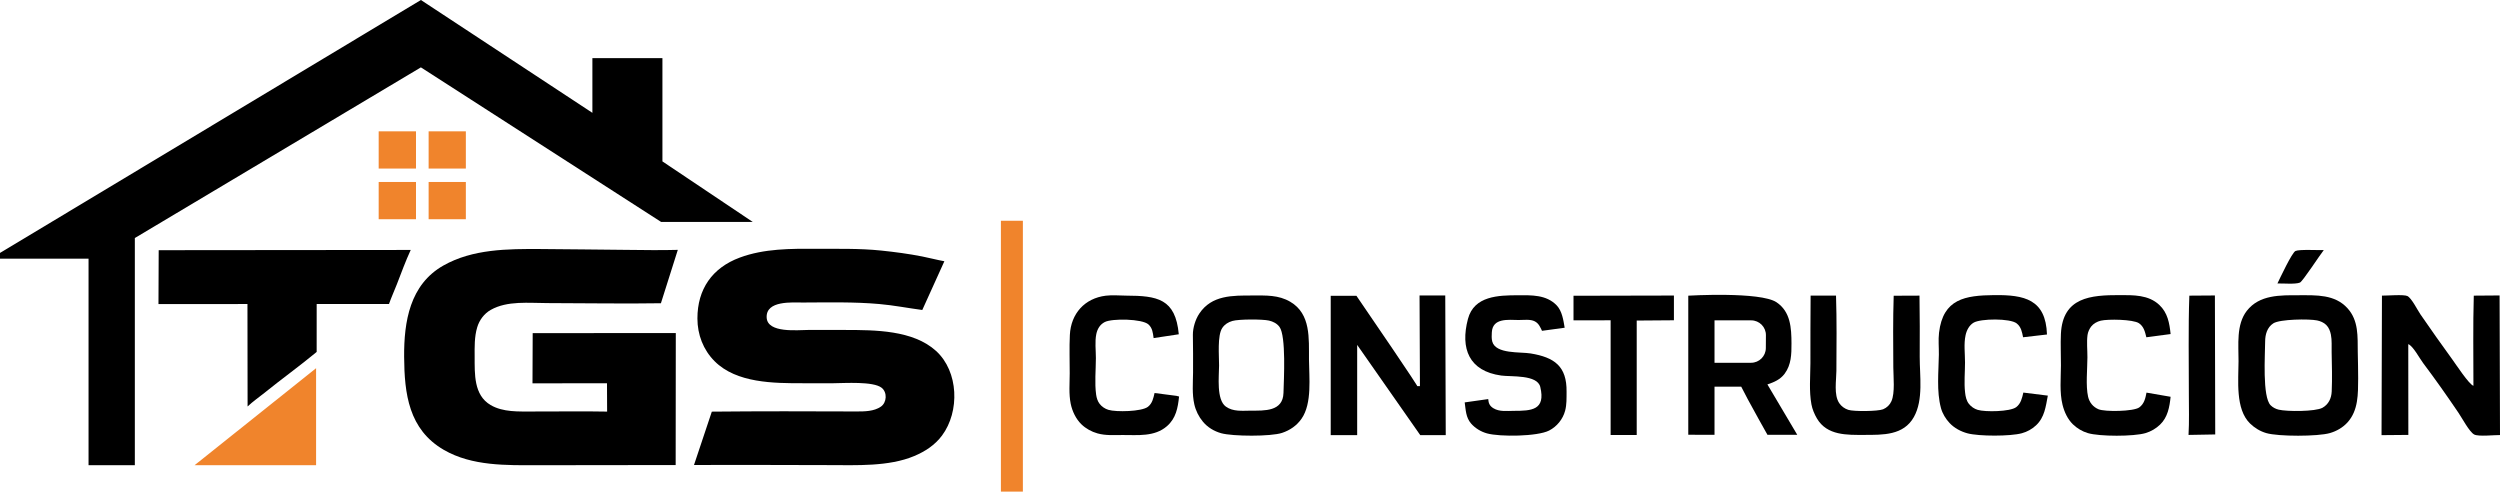
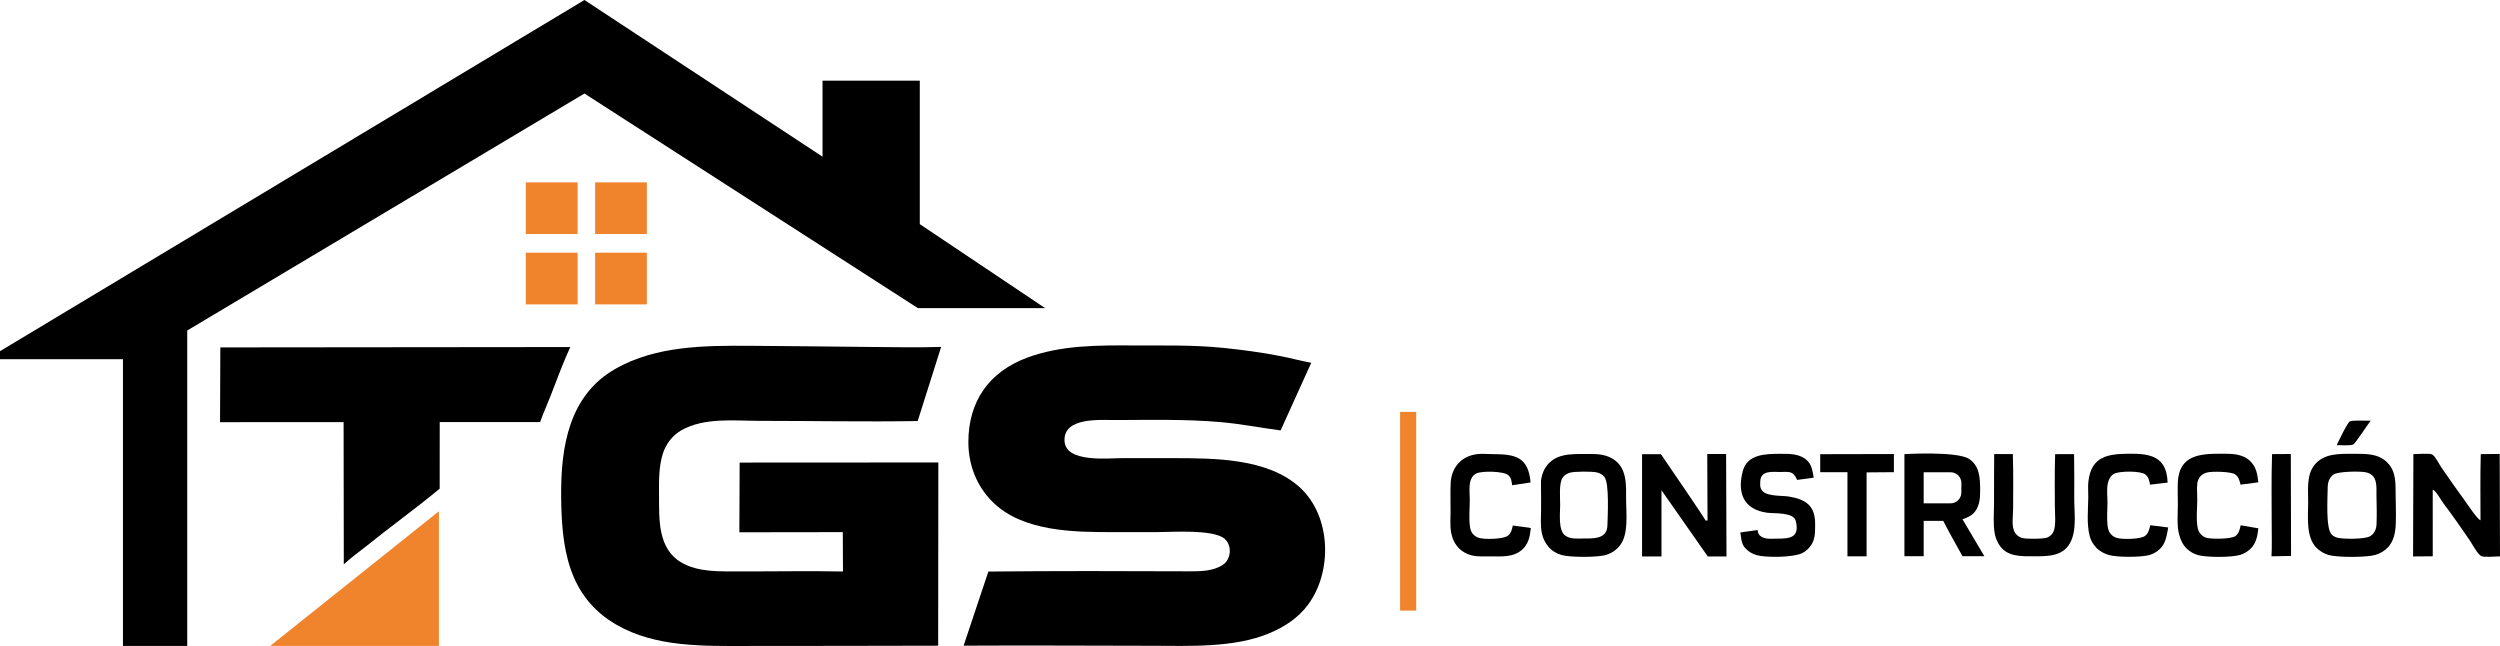
- <svg xmlns="http://www.w3.org/2000/svg" viewBox="0 0 1142.32 224.63">
+ <svg xmlns="http://www.w3.org/2000/svg" viewBox="0 0 1556.89 402.3">
  <g id="Layer_1" data-name="Layer 1">
    <g id="Image_Trace" data-name="Image Trace">
-       <path d="M1061.81 114.25 C1060.15 116.3 1052.17 128.57 1050.92 129.11 C1048.88 129.99 1042.93 129.43 1040.62 129.53 C1041.69 127.33 1047.25 115.4 1048.88 114.68 C1050.73 113.86 1059.33 114.39 1061.81 114.25 Z" fill="#000000" />
-       <path d="M545.06 153.02 C545.03 149.81 546.21 145.97 547.98 143.31 C553.66 134.76 563.23 135.03 572.43 135.02 C578.45 135.01 584.18 134.72 589.58 137.9 C599.04 143.46 598.04 154.73 598.11 164.2 C598.16 172.43 599.6 184.3 594.72 191.31 C592.53 194.47 589.44 196.59 585.81 197.8 C580.65 199.51 563.25 199.43 557.98 197.95 C554.75 197.04 551.82 195.29 549.66 192.7 C547.74 190.4 546.37 187.65 545.71 184.72 C544.65 180.06 545.09 175 545.14 170.26 C545.19 164.52 545.14 158.76 545.06 153.02 Z M557.03 167.02 C557 171.98 555.75 182.64 560.13 185.79 C563.46 188.18 567.61 187.66 571.49 187.64 C577.66 187.61 586.22 188.14 586.46 179.53 C586.62 173.55 587.72 153.56 584.63 149.36 C583.48 147.8 581.7 146.91 579.83 146.48 C576.86 145.8 565.99 145.81 563.12 146.65 C561.2 147.22 559.66 148.15 558.51 149.82 C556.17 153.25 557.05 162.67 557.03 167.02 Z" fill="#000000" />
-       <path d="M680.01 182.35 C680.15 184.27 680.68 185.49 682.38 186.54 C685.13 188.22 688.58 187.74 691.66 187.73 C699.7 187.72 706.34 187.47 703.8 176.81 C702.43 171.08 690.53 172.23 685.95 171.6 C671.22 169.55 667.18 159.28 670.74 145.76 C673.53 135.16 684.75 134.94 693.52 134.91 C699.8 134.89 706.56 134.6 711.3 139.54 C713.78 142.14 714.37 146.37 714.94 149.75 L704.59 151.16 C703.75 149.41 703.09 147.78 701.3 146.84 C699.26 145.75 696.14 146.24 693.9 146.22 C689.13 146.16 682.03 145.2 681.66 151.82 C681.59 153.17 681.49 154.72 681.85 156.04 C683.42 161.87 694.67 160.71 699.4 161.5 C710.25 163.29 715.96 167.34 715.81 179 C715.78 181.95 715.91 184.8 715.15 187.67 C714.14 191.52 711.38 194.92 707.83 196.73 C702.45 199.48 685.37 199.65 679.49 198.04 C676.71 197.28 674.05 195.68 672.16 193.5 C669.77 190.73 669.75 187.32 669.26 183.87 Z" fill="#000000" />
-       <path d="M935.32 152.84 L924.4 154.1 C923.91 151.67 923.53 149.4 921.48 147.77 C918.52 145.4 905.01 145.52 901.79 147.44 C899.79 148.62 898.61 150.92 898.13 153.15 C897.26 157.09 897.88 161.62 897.87 165.64 C897.87 170.16 897.38 174.9 897.91 179.39 C898.11 181.17 898.49 183.06 899.62 184.5 C900.64 185.81 902.08 186.8 903.67 187.28 C907.06 188.31 918.49 188.15 921.27 186.03 C923.41 184.4 923.95 181.85 924.52 179.38 L935.71 180.77 C934.76 185.73 934.25 190.71 930.31 194.36 C928.45 196.09 926.29 197.29 923.84 197.96 C918.61 199.4 904.21 199.4 898.97 197.99 C895.96 197.18 892.98 195.59 890.84 193.31 C889.05 191.41 887.56 188.98 886.88 186.45 C884.81 178.8 885.81 169.86 885.92 162.01 C885.96 158.73 885.61 155.27 886 152.01 C887.84 136.5 897.95 134.98 911.26 134.84 C924.95 134.7 934.79 136.74 935.32 152.84 Z" fill="#000000" />
-       <path d="M991.81 152.64 L980.73 154.11 C980.12 151.64 979.59 149.21 977.35 147.69 C974.68 145.9 963.11 145.74 959.88 146.53 C958.22 146.94 956.57 147.84 955.5 149.21 C954.69 150.26 954.03 151.73 953.85 153.05 C953.41 156.37 953.82 159.96 953.8 163.3 C953.78 168.55 952.97 176.34 954.11 181.29 C954.71 183.89 956.37 185.94 958.84 186.99 C961.79 188.24 974.87 188.03 977.47 186.17 C979.74 184.55 980.31 181.98 980.8 179.4 L991.81 181.3 C991.34 185.92 990.5 190.69 986.96 194.05 C985.08 195.84 982.83 197.16 980.33 197.9 C974.95 199.49 959.39 199.49 954 197.9 C951.46 197.14 949.08 195.73 947.18 193.89 C944.74 191.52 943.24 188.22 942.43 184.96 C941.02 179.28 941.67 172.81 941.7 167 C941.73 162.19 941.46 157.32 941.69 152.52 C942.51 135.77 955.35 134.83 968.46 134.84 C974.84 134.85 981.65 134.65 986.64 139.32 C990.48 142.92 991.29 147.64 991.81 152.64 Z" fill="#000000" />
-       <path d="M1022.85 165.02 C1022.88 157.55 1021.74 148.33 1026.63 142.03 C1032.42 134.59 1041.98 134.9 1050.51 134.9 C1058.4 134.9 1066.83 134.46 1072.62 140.83 C1077.81 146.52 1077.23 153.82 1077.33 160.93 C1077.38 164.94 1077.54 168.93 1077.51 172.93 C1077.45 179.95 1077.66 187.48 1072.62 193.03 C1070.47 195.38 1067.65 197 1064.61 197.88 C1059.1 199.48 1041.04 199.51 1035.53 197.89 C1032.74 197.08 1030.16 195.51 1028.09 193.49 C1021.33 186.89 1022.83 173.72 1022.85 165.02 Z M1035.01 156.02 C1034.99 161.99 1033.66 181.41 1037.53 185.2 C1038.55 186.2 1039.82 186.86 1041.21 187.19 C1044.98 188.09 1057.98 188.12 1061.23 186.31 C1063.99 184.76 1065.28 182 1065.42 178.9 C1065.68 172.95 1065.52 166.84 1065.39 160.88 C1065.33 158.27 1065.57 155.45 1065.05 152.88 C1064.72 151.26 1064.11 149.65 1062.91 148.47 C1061.79 147.37 1060.25 146.72 1058.73 146.41 C1055.09 145.65 1041.7 145.81 1038.73 147.75 C1035.92 149.58 1035.02 152.85 1035.01 156.02 Z" fill="#000000" />
-       <path d="M1088.38 135.08 C1090.6 135.12 1098.37 134.46 1100.01 135.27 C1101.93 136.22 1104.62 141.68 1105.96 143.63 C1110.72 150.53 1115.57 157.45 1120.52 164.22 C1122.17 166.48 1128.2 175.69 1130.18 176.28 C1130.18 162.56 1129.95 148.82 1130.34 135.09 L1142.13 135 L1142.32 198.79 C1139.84 198.73 1132.44 199.59 1130.5 198.52 C1128.29 197.3 1124.95 190.97 1123.38 188.67 C1118.16 180.97 1112.77 173.29 1107.17 165.86 C1105.5 163.65 1102.72 158.25 1100.41 157.23 L1100.44 198.72 L1088.19 198.83 Z" fill="#000000" />
-       <path d="M538.62 152.74 L527.12 154.48 C526.79 152.15 526.61 149.9 524.75 148.23 C521.89 145.66 508.2 145.43 504.82 147.14 C502.64 148.24 501.43 150.28 500.94 152.61 C500.22 156.05 500.74 160.1 500.74 163.61 C500.73 169.05 500.11 174.97 500.86 180.36 C501.07 181.82 501.52 183.31 502.42 184.49 C503.41 185.8 504.91 186.8 506.47 187.27 C509.97 188.33 521.68 188.11 524.53 185.87 C526.55 184.28 527 181.95 527.55 179.58 L537.54 180.87 L538.75 181.18 C538.2 186.37 537.34 191.14 533.21 194.73 C527.53 199.67 519.86 198.74 512.91 198.77 C509.06 198.78 505.23 199.08 501.48 198.03 C498.76 197.27 496.19 195.86 494.15 193.9 C491.61 191.44 489.95 187.94 489.24 184.5 C488.32 180.04 488.77 175.06 488.78 170.52 C488.8 164.7 488.56 158.82 488.85 153.01 C489.34 143.32 495.59 136.3 505.27 135.11 C508.29 134.73 511.48 135.07 514.52 135.08 C528.72 135.14 537.14 136.39 538.62 152.74 Z" fill="#000000" />
-       <path d="M608.04 135.16 L619.79 135.16 C649.05 177.89 647.59 176.44 647.59 176.44 L648.81 176.44 L648.63 135.01 L660.38 135.01 L660.6 198.82 L648.95 198.82 L620.13 157.59 L620.13 198.82 L608.04 198.82 Z" fill="#000000" />
-       <polygon points="718.98,135.14 764.86,135.04 764.86,146.34 747.86,146.47 747.86,198.75 735.94,198.75 735.94,146.35 718.98,146.37" fill="#000000" />
-       <path d="M771.42 135.1 C771.42 135.1 804.33 133.15 811.75 138.12 C818.2 142.44 818.55 149.91 818.58 156.92 C818.59 161.84 818.51 166.63 815.45 170.76 C813.46 173.44 810.64 174.62 807.58 175.66 L821.21 198.66 L807.59 198.66 C807.59 198.66 799.8 184.79 798.57 182.36 C797.79 180.82 795.61 176.67 795.61 176.67 C795.61 176.67 785.47 176.69 783.41 176.67 L783.41 198.68 L771.42 198.65 Z M783.41 146.38 L783.41 165.76 L800.12 165.76 C803.82 165.76 806.83 162.77 806.86 159.07 L806.9 153.18 C806.93 149.43 803.9 146.38 800.16 146.38 Z" fill="#000000" />
-       <path d="M827.32 135.08 L838.93 135.06 C839.3 146.5 839.16 158 839.1 169.45 C839.08 173.79 837.85 180.42 840.4 184.21 C841.37 185.66 842.87 186.73 844.53 187.27 C847.03 188.07 858.01 187.98 860.42 187.02 C862.13 186.33 863.53 184.99 864.26 183.3 C865.94 179.47 865.13 172.16 865.11 167.9 C865.05 156.98 864.92 146.05 865.28 135.13 L877.07 135.08 C877.23 144.38 877.21 153.68 877.17 162.97 C877.14 171.71 878.94 182.61 874.51 190.54 C869.79 198.99 860.31 198.7 851.92 198.72 C844.01 198.74 834.85 199.08 830.22 191.23 C829.08 189.3 828.09 186.96 827.69 184.74 C826.57 178.66 827.2 172.17 827.23 166.02 C827.27 155.7 827.18 145.39 827.32 135.08 Z" fill="#000000" />
-       <path d="M1000.37 135.09 L1012.05 135.01 L1012.2 198.51 L1000 198.73 C1000.36 192.57 1000.14 186.43 1000.15 180.27 C1000.17 165.22 999.84 150.12 1000.37 135.09 Z" fill="#000000" />
+       <path d="M586.1 216.05 L571.49 262.21 C538.8 262.76 506.06 262.09 473.36 262.09 C457.51 262.09 438.63 259.81 424.3 267.98 C418.62 271.22 414.5 276.79 412.63 283.01 C410.16 291.24 410.39 300.06 410.42 308.56 C410.48 323.31 409.59 341.61 424.2 350.21 C434.98 356.56 448.53 355.79 460.56 355.84 C482.03 355.92 503.51 355.47 524.97 355.9 L524.86 331.39 L460.44 331.48 L460.62 288.07 L584.36 288 L584.25 402.11 C544.59 402.26 504.93 402.22 465.28 402.28 C438.07 402.32 408.22 403.14 383.85 389.04 C353.36 371.38 349.66 340.47 349.46 308.48 C349.27 278.13 354.36 246.05 383.39 229.61 C408.77 215.24 438.97 215.19 467.33 215.35 C491.92 215.48 516.5 215.84 541.09 216.06 C556.08 216.19 571.11 216.5 586.1 216.05 Z" fill="#000000" />
+       <path d="M615.51 355.94 C657.14 355.52 698.81 355.61 740.45 355.79 C747.43 355.82 755.75 355.77 761.71 351.62 C766.89 348.01 767.35 339.24 762.34 335.3 C755.1 329.61 730.45 331.32 720.82 331.38 C711.9 331.43 702.98 331.38 694.06 331.39 C669.15 331.41 636.84 331.31 617.94 312.37 C608.06 302.47 603.08 289.31 603.06 275.4 C603.04 250.06 615.82 231.57 639.74 222.71 C660.82 214.91 683.71 215.01 705.89 215.13 C724.55 215.22 743.25 214.74 761.85 216.65 C773.78 217.87 785.68 219.46 797.45 221.77 C803.85 223.03 810.17 224.75 816.59 225.91 L797.51 268.05 C785.04 266.4 772.74 263.97 760.18 262.87 C738.43 260.97 716.52 261.52 694.71 261.58 C685.07 261.61 662.2 259.63 662.94 274.61 C663.61 288.36 689.96 285.3 699.24 285.3 C709.91 285.3 720.58 285.28 731.25 285.31 C756.56 285.39 789.43 285.35 809.38 303.44 C829 321.24 830.03 355.85 814.53 376.65 C808.35 384.93 799.92 390.38 790.51 394.35 C768.58 403.6 740.35 402.19 716.91 402.17 C677.98 402.13 639.02 401.87 600.09 402.1 Z" fill="#000000" />
+       <path d="M137.22 216.35 L355.15 216.13 C350.67 225.82 346.99 235.95 343.13 245.89 C340.92 251.58 338.39 257.1 336.36 262.85 L273.84 262.86 L273.81 304.32 C259.04 316.57 243.42 327.79 228.49 339.83 C223.69 343.7 218.55 347.22 214.1 351.48 L213.98 262.89 L137.03 262.91 Z" fill="#000000" />
+       <path d="M1476.38 261.96 C1474.72 264.01 1466.74 276.29 1465.49 276.82 C1463.45 277.7 1457.5 277.14 1455.19 277.24 C1456.26 275.04 1461.82 263.12 1463.45 262.39 C1465.3 261.57 1473.9 262.1 1476.38 261.96 Z" fill="#000000" />
+       <path d="M959.64 300.73 C959.6 297.52 960.79 293.69 962.55 291.03 C968.23 282.47 977.8 282.74 987 282.73 C993.02 282.72 998.75 282.43 1004.16 285.61 C1013.62 291.17 1012.62 302.44 1012.68 311.91 C1012.73 320.14 1014.17 332.01 1009.3 339.02 C1007.1 342.19 1004.01 344.3 1000.38 345.51 C995.23 347.22 977.82 347.15 972.55 345.66 C969.32 344.75 966.4 343 964.23 340.41 C962.31 338.11 960.94 335.36 960.28 332.44 C959.22 327.78 959.66 322.71 959.71 317.98 C959.77 312.23 959.71 306.47 959.64 300.73 Z M971.6 314.73 C971.57 319.69 970.32 330.35 974.71 333.5 C978.03 335.89 982.18 335.38 986.06 335.35 C992.23 335.32 1000.8 335.86 1001.03 327.24 C1001.19 321.26 1002.29 301.27 999.2 297.08 C998.05 295.51 996.28 294.62 994.41 294.19 C991.43 293.51 980.56 293.52 977.69 294.37 C975.77 294.94 974.23 295.86 973.09 297.53 C970.74 300.96 971.62 310.38 971.6 314.73 Z" fill="#000000" />
+       <path d="M1094.58 330.06 C1094.72 331.98 1095.25 333.2 1096.96 334.25 C1099.7 335.94 1103.16 335.45 1106.23 335.45 C1114.27 335.43 1120.91 335.19 1118.37 324.52 C1117 318.79 1105.1 319.94 1100.52 319.31 C1085.79 317.27 1081.75 306.99 1085.31 293.47 C1088.1 282.87 1099.32 282.66 1108.1 282.62 C1114.37 282.6 1121.13 282.31 1125.87 287.25 C1128.35 289.85 1128.94 294.08 1129.51 297.46 L1119.16 298.87 C1118.32 297.12 1117.66 295.5 1115.87 294.55 C1113.83 293.47 1110.71 293.96 1108.47 293.93 C1103.7 293.87 1096.6 292.92 1096.24 299.53 C1096.16 300.89 1096.06 302.43 1096.42 303.76 C1097.99 309.58 1109.24 308.43 1113.97 309.21 C1124.82 311 1130.53 315.06 1130.39 326.71 C1130.35 329.66 1130.48 332.51 1129.72 335.39 C1128.71 339.23 1125.95 342.63 1122.41 344.44 C1117.02 347.19 1099.94 347.36 1094.06 345.75 C1091.28 344.99 1088.62 343.39 1086.73 341.21 C1084.34 338.45 1084.32 335.03 1083.83 331.58 Z" fill="#000000" />
+       <path d="M1349.89 300.55 L1338.97 301.82 C1338.48 299.39 1338.1 297.11 1336.05 295.48 C1333.09 293.11 1319.58 293.24 1316.36 295.15 C1314.36 296.34 1313.18 298.64 1312.7 300.86 C1311.84 304.8 1312.45 309.33 1312.45 313.35 C1312.44 317.87 1311.95 322.61 1312.48 327.1 C1312.68 328.89 1313.06 330.77 1314.19 332.22 C1315.21 333.52 1316.65 334.51 1318.24 334.99 C1321.63 336.02 1333.06 335.87 1335.85 333.74 C1337.98 332.11 1338.52 329.56 1339.09 327.09 L1350.28 328.48 C1349.33 333.44 1348.82 338.42 1344.89 342.07 C1343.02 343.8 1340.86 345 1338.41 345.68 C1333.18 347.11 1318.78 347.11 1313.54 345.7 C1310.54 344.89 1307.56 343.3 1305.41 341.02 C1303.62 339.12 1302.13 336.69 1301.45 334.16 C1299.38 326.51 1300.38 317.58 1300.49 309.72 C1300.53 306.44 1300.18 302.98 1300.57 299.72 C1302.42 284.21 1312.52 282.69 1325.83 282.55 C1339.52 282.41 1349.37 284.45 1349.89 300.55 Z" fill="#000000" />
+       <path d="M1406.38 300.36 L1395.31 301.82 C1394.69 299.35 1394.16 296.92 1391.92 295.41 C1389.25 293.61 1377.68 293.45 1374.46 294.25 C1372.79 294.66 1371.14 295.56 1370.08 296.92 C1369.26 297.97 1368.6 299.44 1368.42 300.77 C1367.98 304.08 1368.39 307.67 1368.37 311.02 C1368.35 316.26 1367.54 324.05 1368.68 329 C1369.28 331.61 1370.94 333.65 1373.41 334.7 C1376.36 335.95 1389.45 335.74 1392.04 333.89 C1394.31 332.26 1394.88 329.69 1395.37 327.12 L1406.39 329.01 C1405.91 333.63 1405.07 338.4 1401.53 341.76 C1399.65 343.55 1397.4 344.87 1394.9 345.61 C1389.52 347.2 1373.96 347.21 1368.57 345.61 C1366.03 344.85 1363.66 343.45 1361.75 341.6 C1359.31 339.23 1357.81 335.93 1357 332.67 C1355.59 326.99 1356.24 320.52 1356.27 314.71 C1356.3 309.9 1356.03 305.04 1356.26 300.23 C1357.08 283.48 1369.92 282.54 1383.03 282.56 C1389.41 282.56 1396.22 282.36 1401.21 287.03 C1405.06 290.63 1405.86 295.35 1406.38 300.36 Z" fill="#000000" />
+       <path d="M1437.43 312.73 C1437.45 305.26 1436.31 296.04 1441.2 289.75 C1446.99 282.3 1456.55 282.61 1465.08 282.61 C1472.97 282.61 1481.4 282.17 1487.19 288.54 C1492.38 294.23 1491.8 301.53 1491.9 308.65 C1491.95 312.65 1492.11 316.64 1492.08 320.65 C1492.02 327.67 1492.23 335.2 1487.19 340.74 C1485.05 343.1 1482.23 344.71 1479.18 345.6 C1473.67 347.19 1455.61 347.22 1450.11 345.61 C1447.32 344.79 1444.73 343.22 1442.66 341.2 C1435.9 334.6 1437.4 321.43 1437.43 312.73 Z M1449.58 303.73 C1449.56 309.7 1448.23 329.12 1452.1 332.91 C1453.12 333.91 1454.39 334.57 1455.78 334.9 C1459.55 335.8 1472.56 335.84 1475.8 334.02 C1478.56 332.47 1479.85 329.72 1479.99 326.62 C1480.25 320.67 1480.09 314.55 1479.96 308.59 C1479.9 305.98 1480.14 303.16 1479.62 300.6 C1479.29 298.97 1478.68 297.36 1477.48 296.18 C1476.36 295.08 1474.82 294.43 1473.3 294.12 C1469.66 293.37 1456.27 293.53 1453.31 295.46 C1450.49 297.29 1449.59 300.56 1449.58 303.73 Z" fill="#000000" />
+       <path d="M1502.95 282.8 C1505.18 282.83 1512.94 282.17 1514.58 282.98 C1516.5 283.93 1519.19 289.39 1520.54 291.34 C1525.3 298.25 1530.14 305.16 1535.09 311.94 C1536.74 314.2 1542.77 323.4 1544.75 324 C1544.75 310.27 1544.52 296.53 1544.91 282.8 L1556.7 282.71 L1556.89 346.5 C1554.41 346.44 1547.01 347.3 1545.07 346.23 C1542.86 345.01 1539.52 338.68 1537.96 336.38 C1532.73 328.69 1527.34 321 1521.74 313.57 C1520.07 311.36 1517.29 305.96 1514.99 304.94 L1515.01 346.43 L1502.76 346.54 Z" fill="#000000" />
+       <path d="M953.19 300.45 L941.69 302.19 C941.36 299.86 941.18 297.61 939.33 295.94 C936.46 293.37 922.77 293.14 919.39 294.85 C917.21 295.95 916 297.99 915.51 300.32 C914.8 303.76 915.32 307.81 915.31 311.32 C915.3 316.76 914.68 322.68 915.44 328.07 C915.64 329.53 916.09 331.02 916.99 332.21 C917.98 333.51 919.48 334.51 921.04 334.98 C924.54 336.04 936.26 335.82 939.1 333.58 C941.12 331.99 941.57 329.66 942.12 327.29 L952.11 328.59 L953.33 328.89 C952.77 334.08 951.91 338.85 947.78 342.44 C942.11 347.38 934.44 346.45 927.48 346.48 C923.64 346.49 919.8 346.79 916.05 345.74 C913.33 344.98 910.76 343.57 908.72 341.61 C906.18 339.15 904.52 335.65 903.81 332.22 C902.89 327.75 903.34 322.77 903.35 318.23 C903.37 312.41 903.13 306.53 903.42 300.72 C903.91 291.03 910.16 284.01 919.84 282.82 C922.86 282.45 926.05 282.78 929.09 282.8 C943.29 282.85 951.71 284.1 953.19 300.45 Z" fill="#000000" />
+       <path d="M1022.61 282.87 L1034.36 282.87 C1063.62 325.6 1062.16 324.16 1062.16 324.16 L1063.38 324.16 L1063.2 282.72 L1074.95 282.72 L1075.18 346.53 L1063.52 346.53 L1034.7 305.31 L1034.7 346.53 L1022.61 346.53 Z" fill="#000000" />
+       <polygon points="1133.55,282.85 1179.43,282.75 1179.43,294.05 1162.43,294.19 1162.43,346.46 1150.51,346.46 1150.51,294.06 1133.55,294.08" fill="#000000" />
+       <path d="M1185.99 282.81 C1185.99 282.81 1218.91 280.86 1226.32 285.83 C1232.77 290.15 1233.12 297.62 1233.15 304.63 C1233.17 309.55 1233.08 314.34 1230.02 318.47 C1228.03 321.15 1225.21 322.33 1222.15 323.38 L1235.78 346.38 L1222.16 346.38 C1222.16 346.38 1214.37 332.5 1213.14 330.07 C1212.37 328.53 1210.18 324.38 1210.18 324.38 C1210.18 324.38 1200.04 324.4 1197.98 324.38 L1197.98 346.39 L1185.99 346.37 Z M1197.98 294.09 L1197.98 313.47 L1214.69 313.47 C1218.39 313.47 1221.41 310.48 1221.43 306.78 L1221.48 300.89 C1221.5 297.14 1218.47 294.09 1214.73 294.09 Z" fill="#000000" />
+       <path d="M1241.89 282.79 L1253.5 282.77 C1253.88 294.22 1253.73 305.71 1253.68 317.16 C1253.65 321.51 1252.42 328.13 1254.97 331.92 C1255.94 333.37 1257.44 334.45 1259.1 334.98 C1261.61 335.78 1272.58 335.7 1274.99 334.73 C1276.7 334.04 1278.1 332.7 1278.84 331.01 C1280.51 327.18 1279.7 319.87 1279.68 315.61 C1279.62 304.69 1279.49 293.76 1279.85 282.84 L1291.65 282.8 C1291.8 292.09 1291.78 301.39 1291.75 310.68 C1291.72 319.42 1293.51 330.32 1289.08 338.25 C1284.36 346.7 1274.88 346.41 1266.49 346.43 C1258.58 346.46 1249.43 346.79 1244.79 338.94 C1243.65 337.01 1242.66 334.67 1242.26 332.45 C1241.14 326.37 1241.77 319.88 1241.8 313.73 C1241.85 303.42 1241.75 293.11 1241.89 282.79 Z" fill="#000000" />
+       <path d="M1414.94 282.8 L1426.62 282.73 L1426.77 346.22 L1414.58 346.44 C1414.93 340.28 1414.71 334.15 1414.72 327.98 C1414.74 312.93 1414.41 297.83 1414.94 282.8 Z" fill="#000000" />
    </g>
-     <polygon points="144.43,168.24 144.43,212.56 88.91,212.56" fill="#f0842c" />
-     <rect x="195.85" y="60.01" width="17.01" height="17.01" fill="#f0842c" />
-     <rect x="195.85" y="83.15" width="17.01" height="17.02" fill="#f0842c" />
-     <rect x="173.03" y="60.01" width="17.05" height="17.01" fill="#f0842c" />
-     <rect x="173.03" y="83.15" width="17.05" height="17.02" fill="#f0842c" />
-     <rect x="457.34" y="100.87" width="10.04" height="123.76" fill="#f0842c" />
-     <polygon points="61.61,108.76 192.32,30.78 302.07,101.4 343.94,101.4 302.68,73.75 302.68,26.55 270.68,26.55 270.68,51.56 192.32,0 0,115.57 0,118.2 40.46,118.2 40.46,212.56 61.61,212.56" fill="#000000" />
-     <path d="M309.71 114.17 L301.99 138.56 C284.71 138.85 267.41 138.5 250.14 138.49 C241.76 138.49 231.78 137.29 224.21 141.61 C221.21 143.32 219.03 146.26 218.05 149.55 C216.74 153.9 216.86 158.56 216.88 163.05 C216.91 170.85 216.44 180.52 224.15 185.06 C229.85 188.42 237.01 188.01 243.37 188.03 C254.71 188.08 266.07 187.84 277.41 188.07 L277.35 175.11 L243.31 175.16 L243.4 152.22 L308.79 152.18 L308.73 212.49 C287.78 212.56 266.82 212.54 245.86 212.57 C231.49 212.59 215.71 213.03 202.83 205.58 C186.72 196.25 184.77 179.91 184.66 163.01 C184.56 146.97 187.25 130.02 202.59 121.33 C216.01 113.74 231.96 113.71 246.95 113.79 C259.94 113.86 272.93 114.06 285.92 114.17 C293.84 114.24 301.79 114.4 309.71 114.17 Z" fill="#000000" />
-     <path d="M325.25 188.09 C347.25 187.87 369.27 187.91 391.27 188.01 C394.96 188.02 399.35 188 402.51 185.8 C405.24 183.9 405.48 179.26 402.84 177.18 C399.01 174.17 385.99 175.07 380.9 175.11 C376.18 175.14 371.47 175.11 366.76 175.11 C353.59 175.12 336.52 175.07 326.53 165.06 C321.31 159.83 318.68 152.88 318.67 145.53 C318.66 132.14 325.41 122.37 338.05 117.69 C349.19 113.56 361.29 113.62 373.01 113.68 C382.87 113.73 392.75 113.47 402.58 114.48 C408.88 115.13 415.17 115.97 421.39 117.19 C424.77 117.85 428.11 118.76 431.51 119.37 L421.42 141.64 C414.83 140.77 408.33 139.49 401.69 138.91 C390.2 137.9 378.63 138.19 367.1 138.23 C362.01 138.24 349.92 137.19 350.31 145.11 C350.67 152.38 364.59 150.76 369.5 150.76 C375.13 150.76 380.77 150.75 386.41 150.77 C399.78 150.81 417.16 150.79 427.69 160.34 C438.06 169.75 438.61 188.04 430.42 199.03 C427.15 203.41 422.7 206.29 417.72 208.38 C406.13 213.27 391.22 212.53 378.83 212.52 C358.26 212.5 337.67 212.36 317.1 212.48 Z" fill="#000000" />
-     <path d="M72.51 114.32 L187.67 114.21 C185.3 119.33 183.36 124.68 181.32 129.94 C180.15 132.94 178.81 135.86 177.74 138.9 L144.7 138.9 L144.69 160.81 C136.88 167.28 128.63 173.21 120.74 179.58 C118.2 181.62 115.49 183.48 113.13 185.73 L113.07 138.92 L72.41 138.93 Z" fill="#000000" />
+     <polygon points="273.33,318.38 273.33,402.25 168.26,402.25" fill="#f0842c" />
+     <rect x="370.62" y="113.57" width="32.2" height="32.19" fill="#f0842c" />
+     <rect x="370.62" y="157.36" width="32.2" height="32.2" fill="#f0842c" />
+     <rect x="327.44" y="113.57" width="32.28" height="32.19" fill="#f0842c" />
+     <rect x="327.44" y="157.36" width="32.28" height="32.2" fill="#f0842c" />
+     <rect x="871.92" y="256.5" width="10.03" height="123.75" fill="#f0842c" />
+     <polygon points="116.6,205.82 363.96,58.24 571.64,191.9 650.88,191.9 572.8,139.57 572.8,50.24 512.23,50.24 512.23,97.57 363.96,0 0,218.7 0,223.69 76.57,223.69 76.57,402.25 116.6,402.25" fill="#000000" />
  </g>
</svg>
